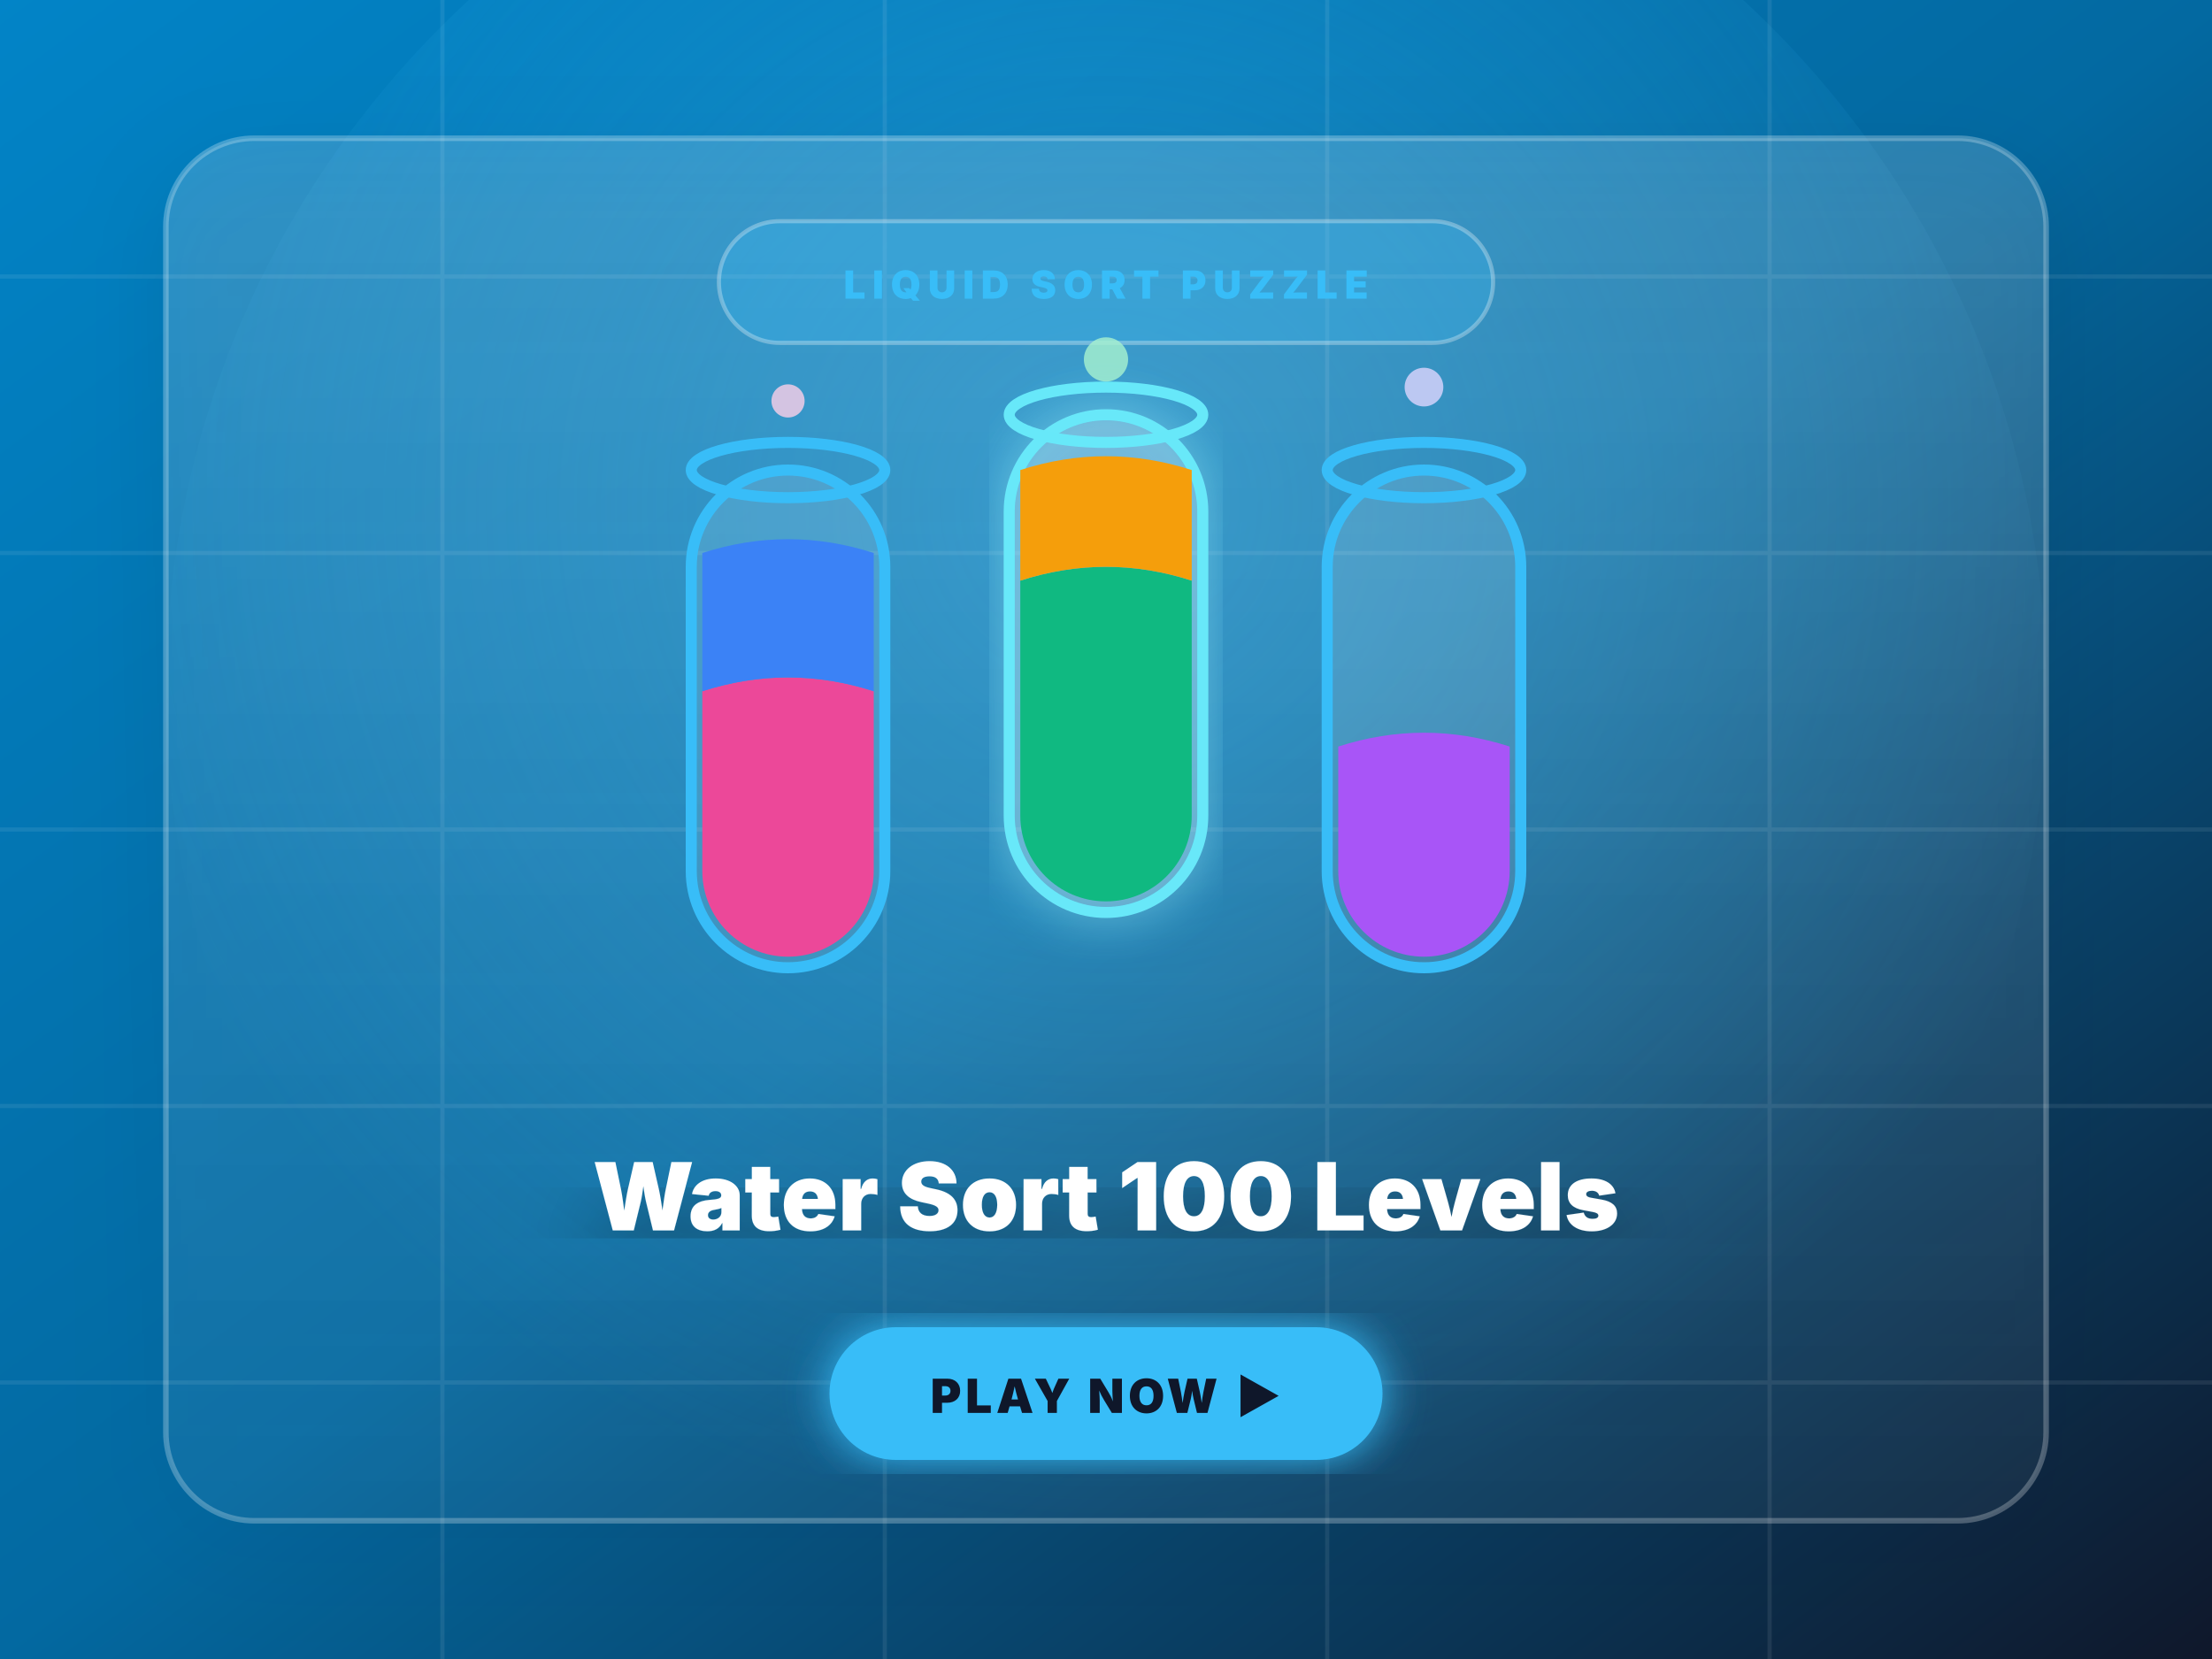
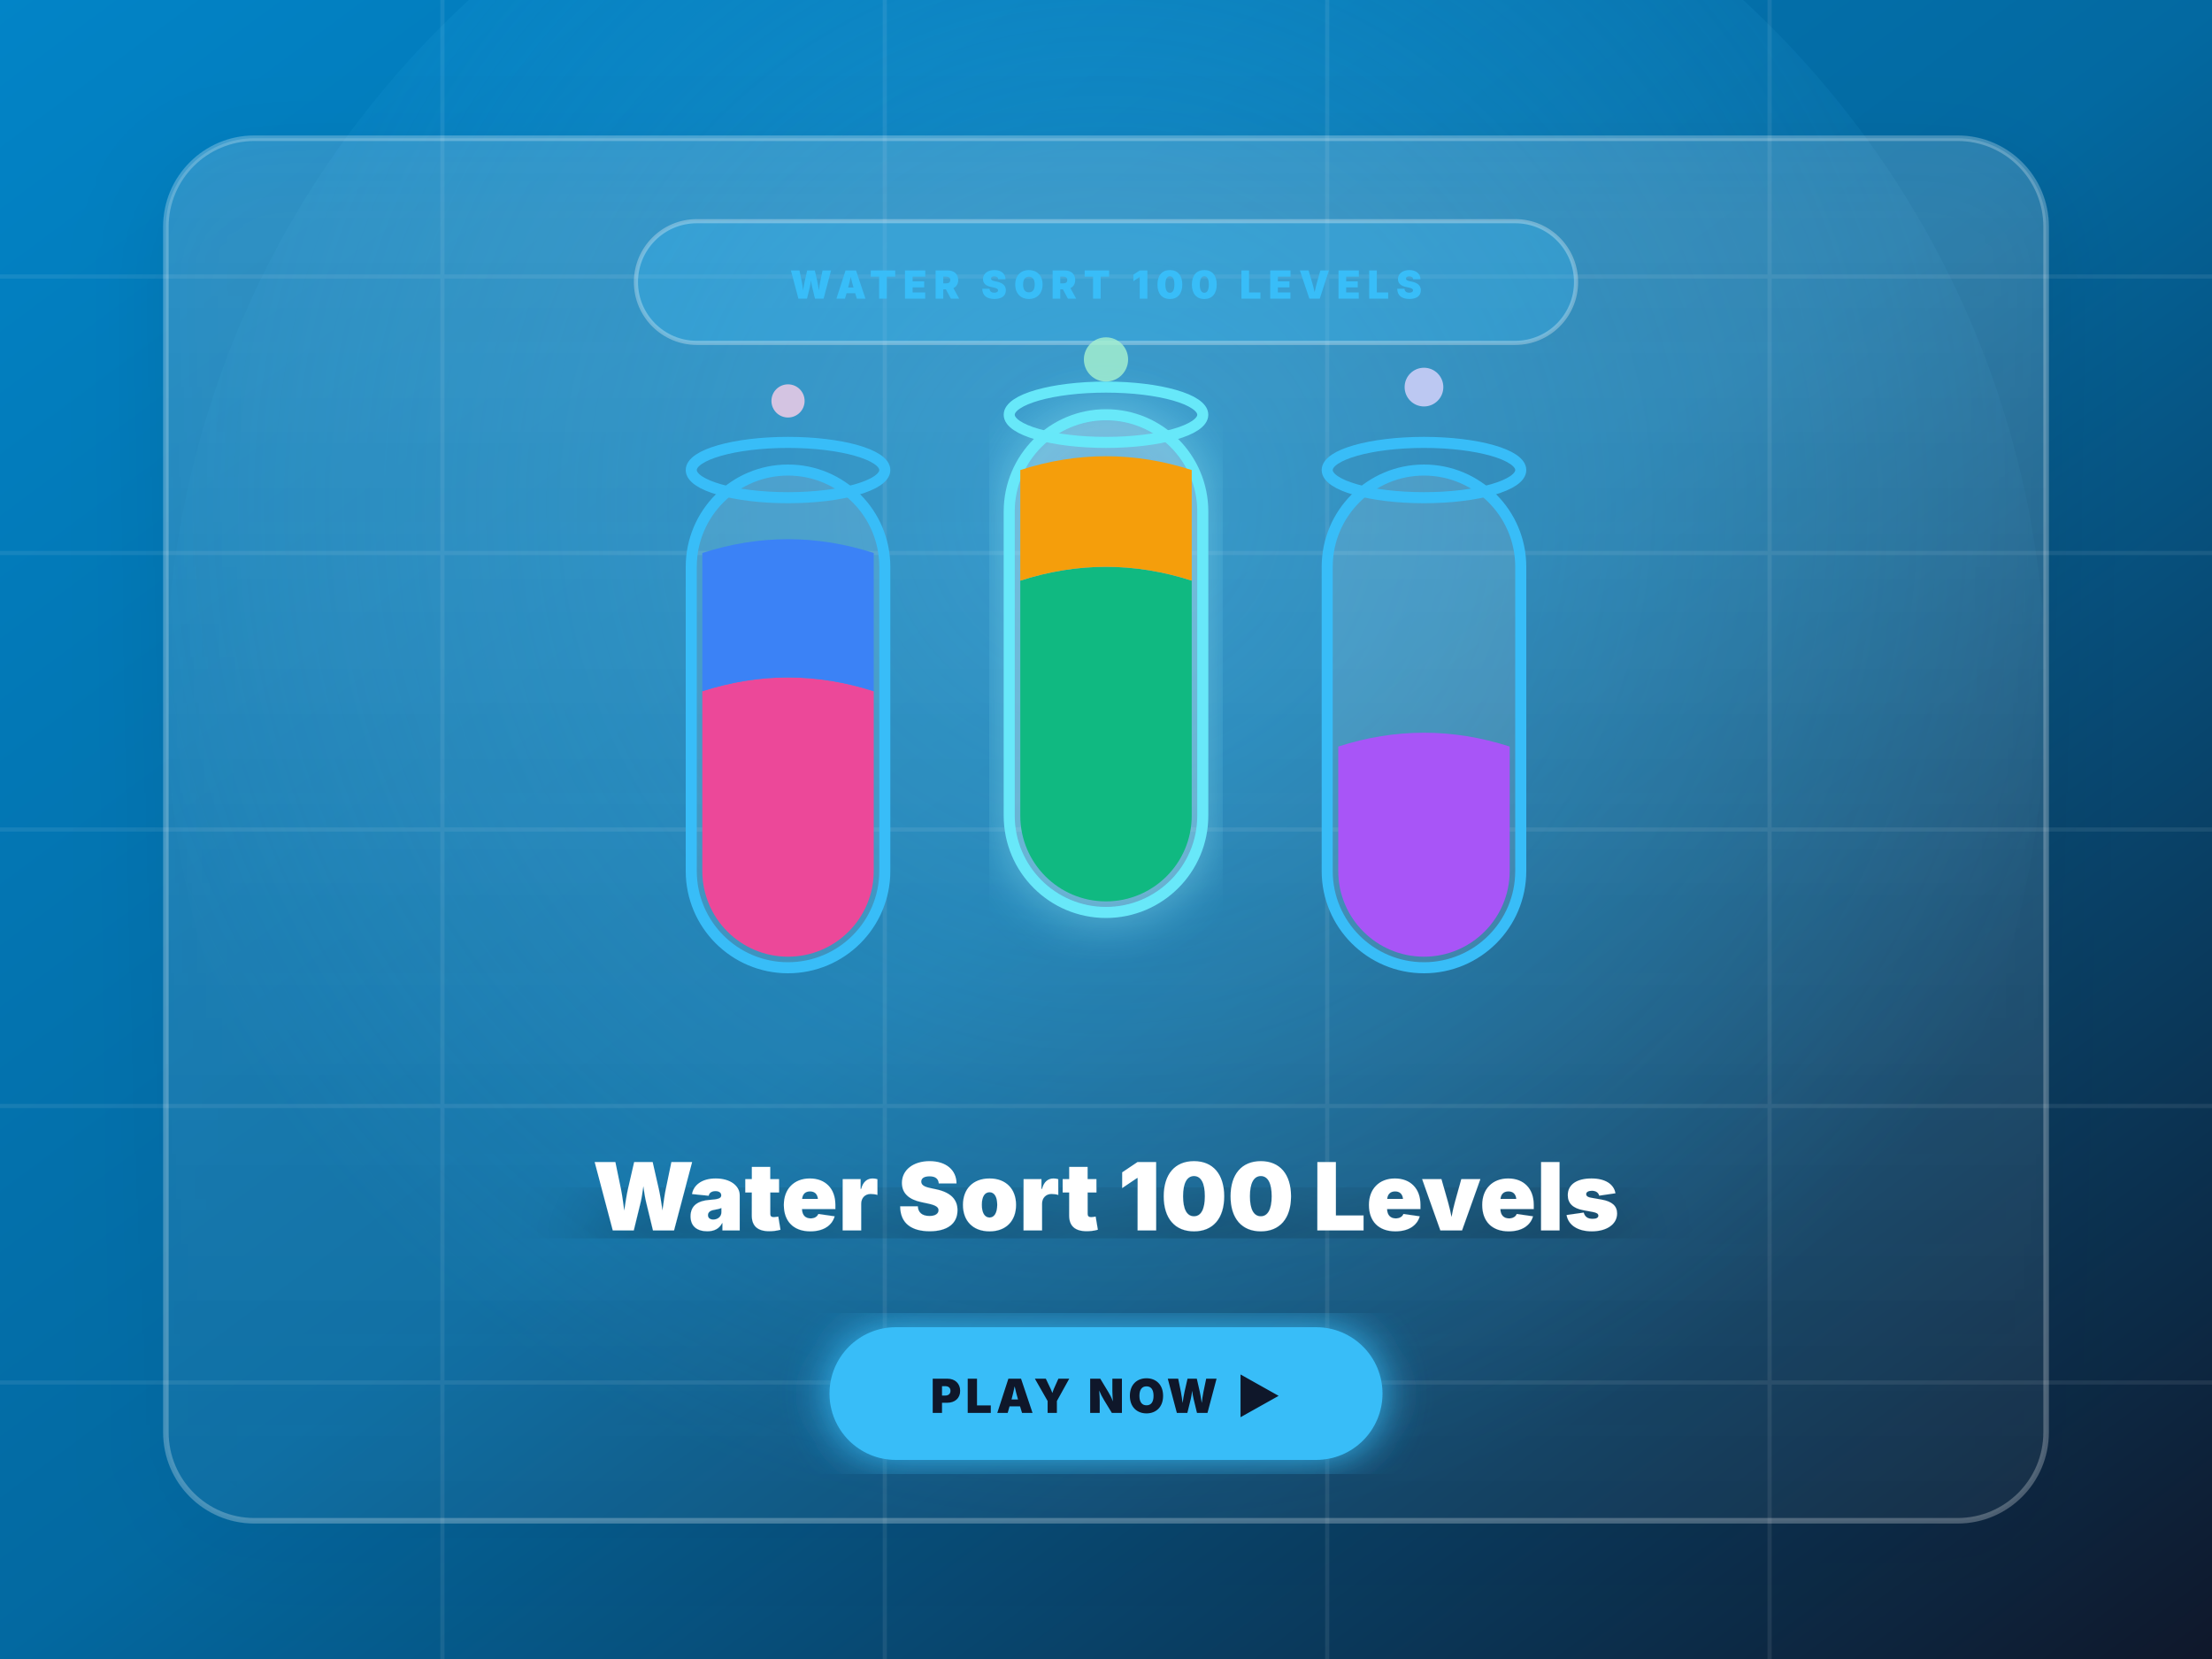
<svg xmlns="http://www.w3.org/2000/svg" viewBox="0 0 800 600" width="800" height="600">
  <defs>
    <linearGradient id="bgGrad" x1="0" y1="0" x2="1" y2="1">
      <stop offset="0%" stop-color="#0284c7" />
      <stop offset="50%" stop-color="#0369a1" />
      <stop offset="100%" stop-color="#0f172a" />
    </linearGradient>
    <linearGradient id="cardGrad" x1="0" y1="0" x2="0" y2="1">
      <stop offset="0%" stop-color="rgba(255, 255, 255, 0.15)" />
      <stop offset="100%" stop-color="rgba(255, 255, 255, 0.03)" />
    </linearGradient>
    <radialGradient id="glow" cx="50%" cy="40%" r="55%">
      <stop offset="0%" stop-color="#38bdf8" stop-opacity="0.4" />
      <stop offset="100%" stop-color="#38bdf8" stop-opacity="0" />
    </radialGradient>
    <filter id="dropShadow" x="-10%" y="-10%" width="120%" height="120%">
      <feDropShadow dx="0" dy="12" stdDeviation="16" flood-color="#000000" flood-opacity="0.5" />
    </filter>
    <filter id="glowEffect">
      <feGaussianBlur stdDeviation="8" result="coloredBlur" />
      <feMerge>
        <feMergeNode in="coloredBlur" />
        <feMergeNode in="SourceGraphic" />
      </feMerge>
    </filter>
  </defs>
  <rect width="800" height="600" fill="url(#bgGrad)" />
  <circle cx="400" cy="250" r="340" fill="url(#glow)" />
  <g opacity="0.08" stroke="#ffffff" stroke-width="1.5">
    <line x1="0" y1="100" x2="800" y2="100" />
    <line x1="0" y1="200" x2="800" y2="200" />
    <line x1="0" y1="300" x2="800" y2="300" />
    <line x1="0" y1="400" x2="800" y2="400" />
    <line x1="0" y1="500" x2="800" y2="500" />
    <line x1="160" y1="0" x2="160" y2="600" />
    <line x1="320" y1="0" x2="320" y2="600" />
    <line x1="480" y1="0" x2="480" y2="600" />
    <line x1="640" y1="0" x2="640" y2="600" />
  </g>
  <rect x="60" y="50" width="680" height="500" rx="32" fill="url(#cardGrad)" stroke="rgba(255, 255, 255, 0.25)" stroke-width="2" filter="url(#dropShadow)" />
-   <rect x="260" y="80" width="280" height="44" rx="22" fill="rgba(56, 189, 248, 0.25)" stroke="rgba(255, 255, 255, 0.3)" stroke-width="1.5" />
-   <text x="400" y="108" fill="#38bdf8" font-size="14" font-weight="900" font-family="system-ui, -apple-system, sans-serif" text-anchor="middle" letter-spacing="2.5">LIQUID SORT PUZZLE</text>
+   <rect x="230" y="80" width="340" height="44" rx="22" fill="rgba(56, 189, 248, 0.25)" stroke="rgba(255, 255, 255, 0.3)" stroke-width="1.5" />
+   <text x="400" y="108" fill="#38bdf8" font-size="14" font-weight="900" font-family="system-ui, -apple-system, sans-serif" text-anchor="middle" letter-spacing="2.5">WATER SORT 100 LEVELS</text>
  <g transform="translate(0, -10)">
    <rect x="250" y="180" width="70" height="180" rx="35" fill="rgba(255,255,255,0.12)" stroke="#38bdf8" stroke-width="4" />
    <path d="M 254 260 Q 285 250 316 260 L 316 325 A 31 31 0 0 1 254 325 Z" fill="#ec4899" />
    <path d="M 254 210 Q 285 200 316 210 L 316 260 Q 285 250 254 260 Z" fill="#3b82f6" />
    <ellipse cx="285" cy="180" rx="35" ry="10" fill="none" stroke="#38bdf8" stroke-width="4" />
    <rect x="365" y="160" width="70" height="180" rx="35" fill="rgba(255,255,255,0.15)" stroke="#67e8f9" stroke-width="4" filter="url(#glowEffect)" />
    <path d="M 369 220 Q 400 210 431 220 L 431 305 A 31 31 0 0 1 369 305 Z" fill="#10b981" />
    <path d="M 369 180 Q 400 170 431 180 L 431 220 Q 400 210 369 220 Z" fill="#f59e0b" />
    <ellipse cx="400" cy="160" rx="35" ry="10" fill="none" stroke="#67e8f9" stroke-width="4" />
    <rect x="480" y="180" width="70" height="180" rx="35" fill="rgba(255,255,255,0.12)" stroke="#38bdf8" stroke-width="4" />
    <path d="M 484 280 Q 515 270 546 280 L 546 325 A 31 31 0 0 1 484 325 Z" fill="#a855f7" />
    <ellipse cx="515" cy="180" rx="35" ry="10" fill="none" stroke="#38bdf8" stroke-width="4" />
    <circle cx="400" cy="140" r="8" fill="#a7f3d0" opacity="0.8" />
    <circle cx="285" cy="155" r="6" fill="#fbcfe8" opacity="0.8" />
    <circle cx="515" cy="150" r="7" fill="#ddd6fe" opacity="0.8" />
  </g>
  <text x="400" y="445" fill="#ffffff" font-size="34" font-weight="900" font-family="system-ui, -apple-system, sans-serif" text-anchor="middle" filter="url(#dropShadow)">Water Sort 100 Levels</text>
  <rect x="300" y="480" width="200" height="48" rx="24" fill="#38bdf8" filter="url(#glowEffect)" />
  <text x="400" y="511" fill="#0f172a" font-size="17" font-weight="900" font-family="system-ui, -apple-system, sans-serif" text-anchor="middle" letter-spacing="1.5">PLAY NOW ▶</text>
</svg>
